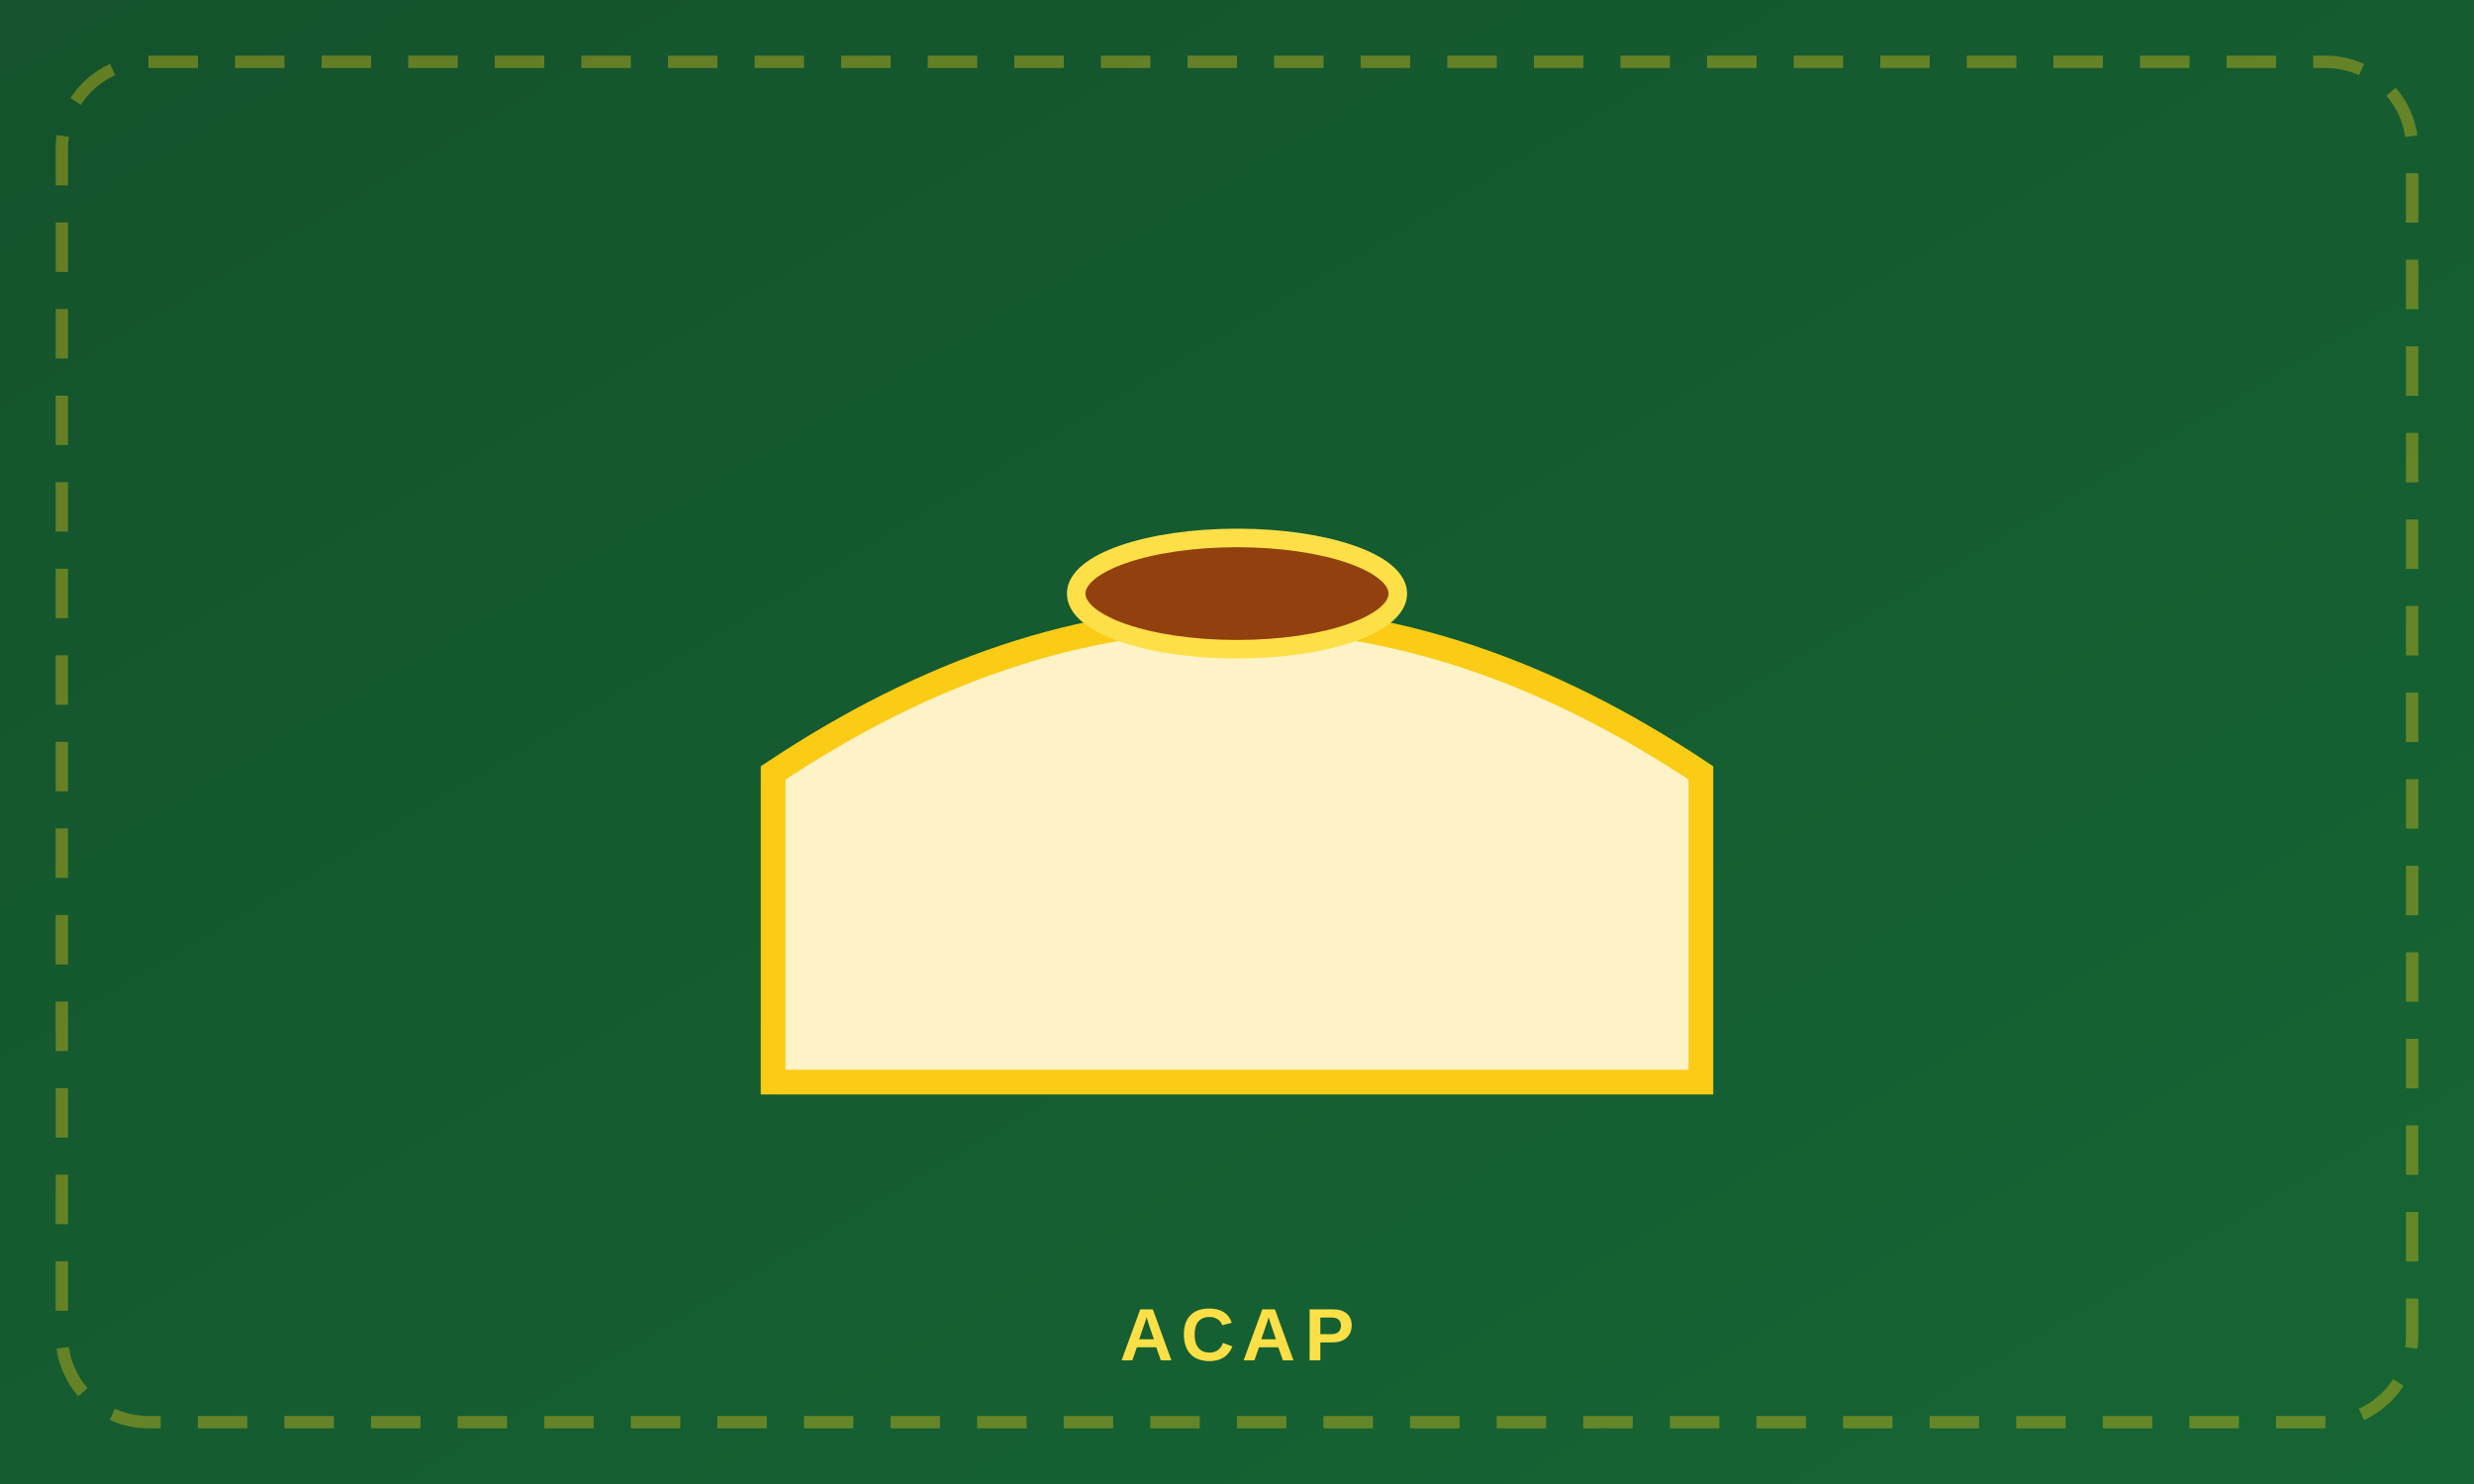
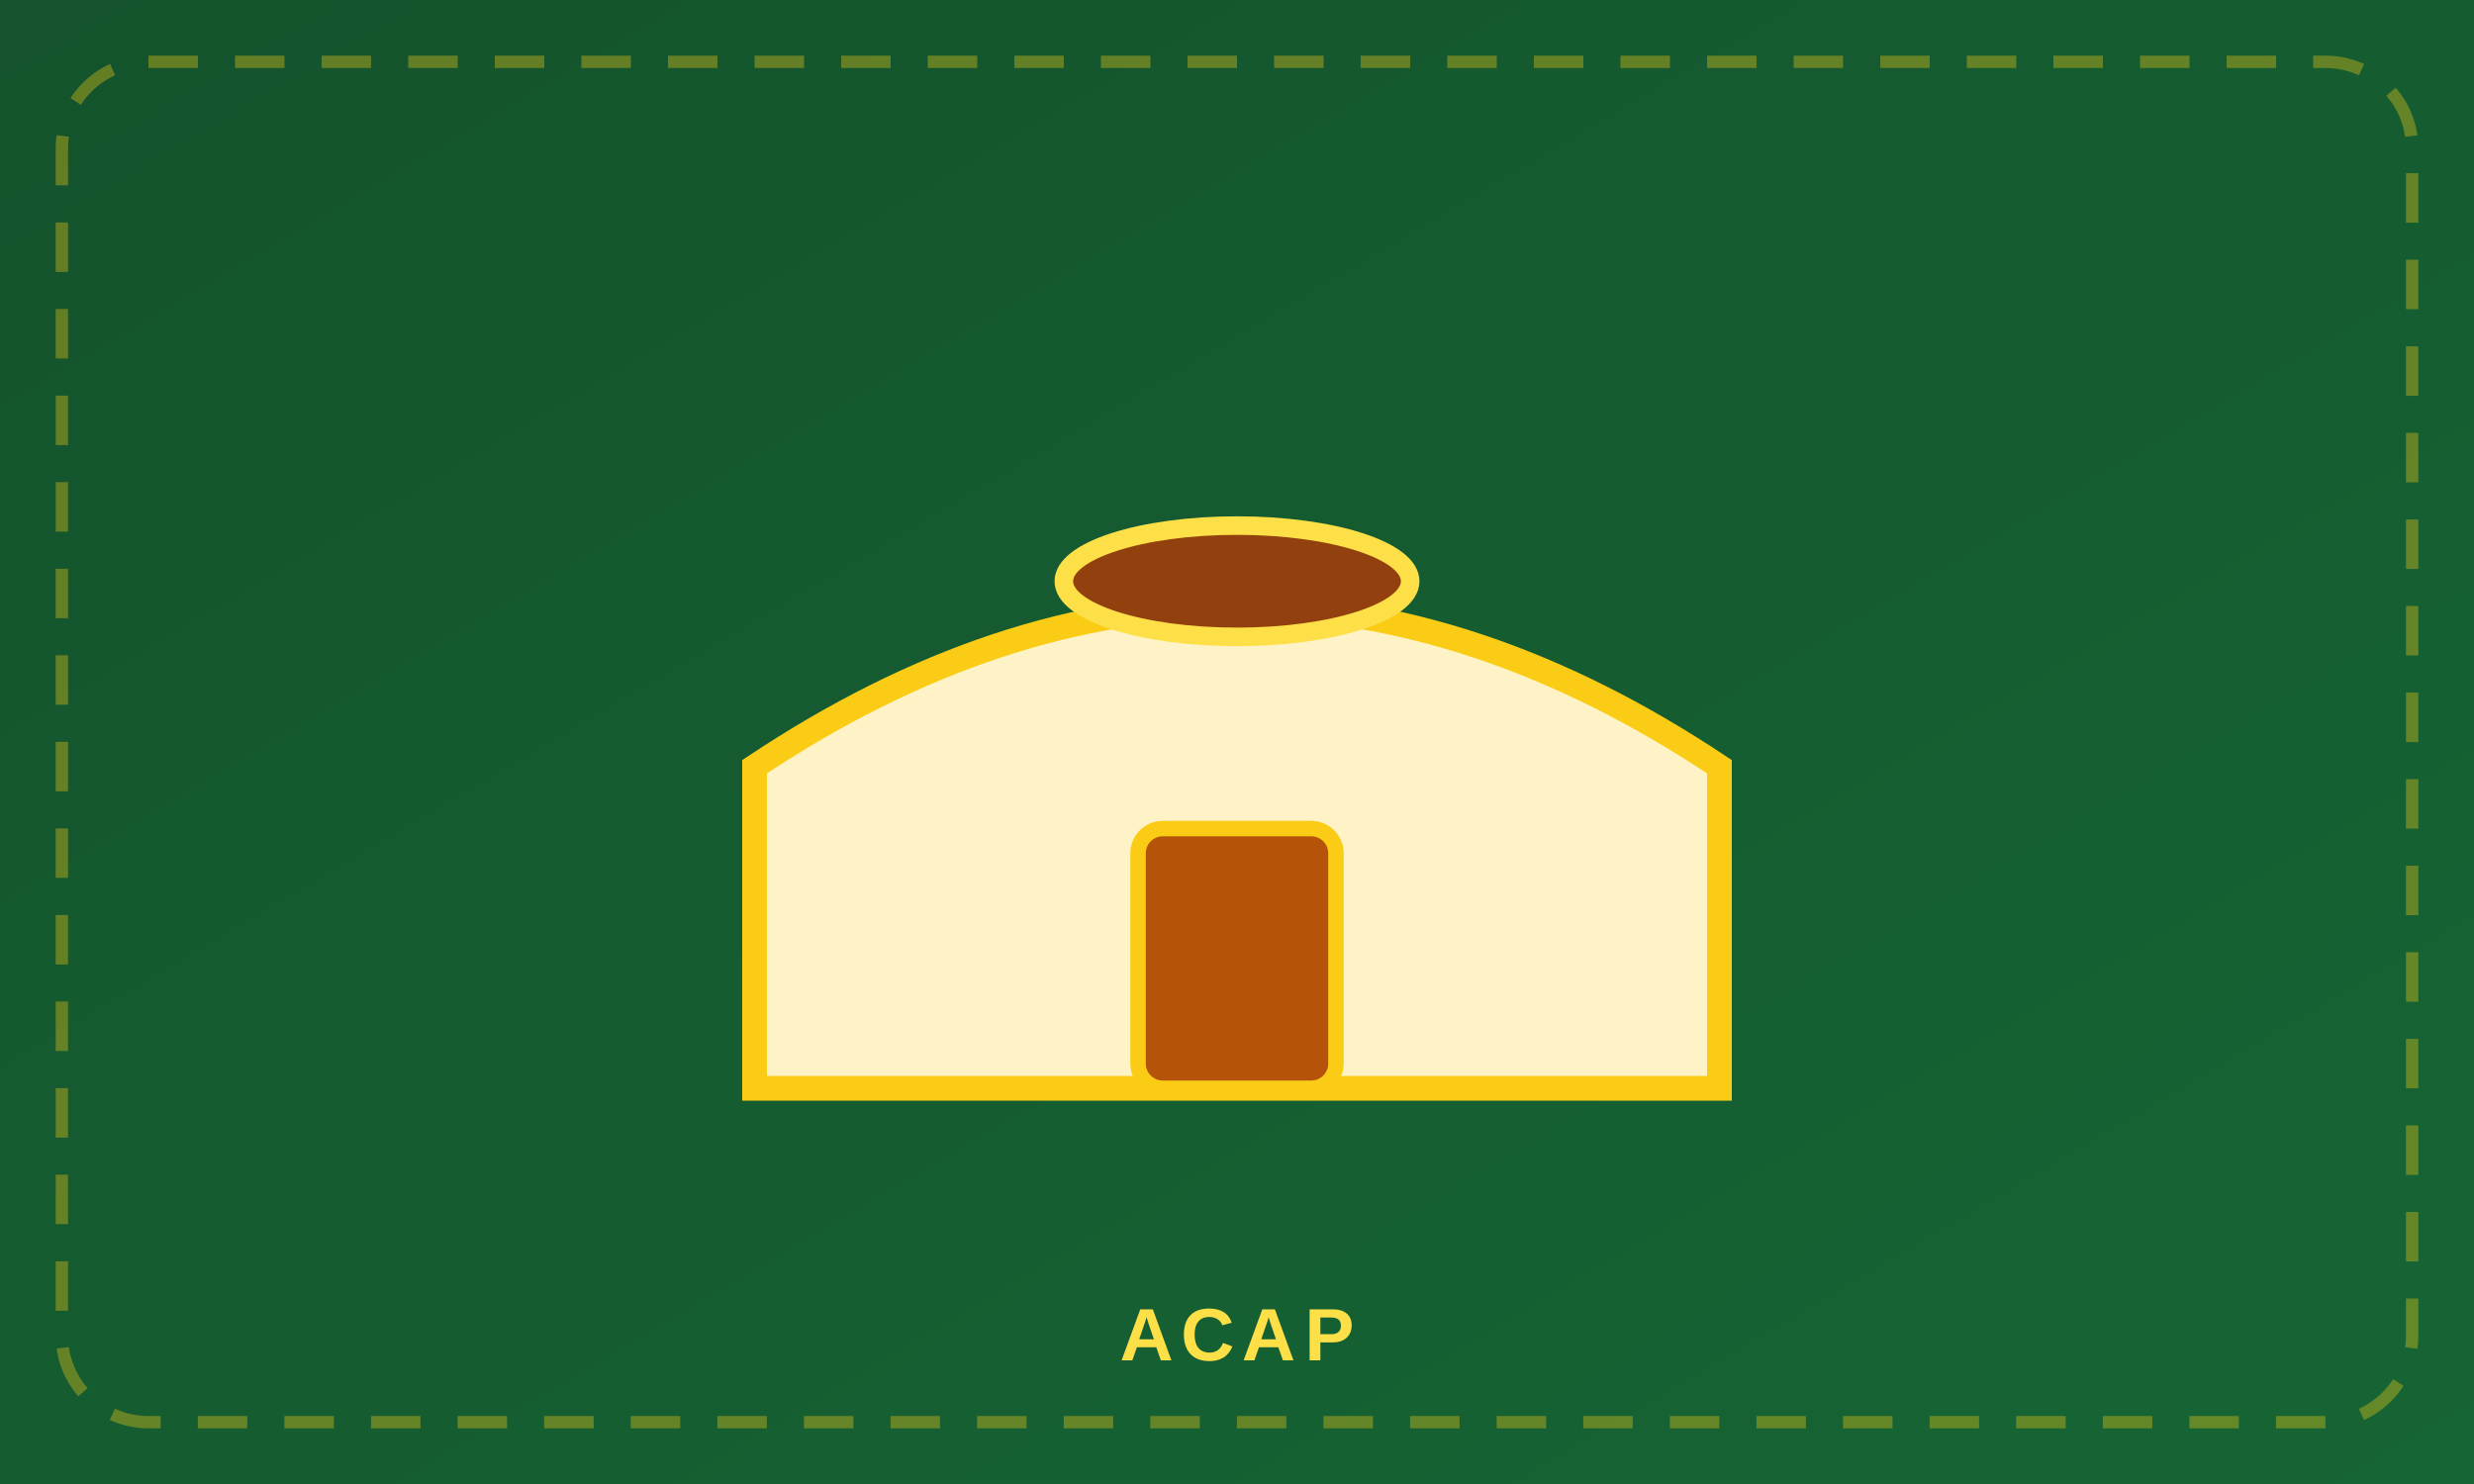
<svg xmlns="http://www.w3.org/2000/svg" viewBox="0 0 400 240" width="400" height="240">
  <defs>
    <linearGradient id="g_asar" x1="0" y1="0" x2="1" y2="1">
      <stop offset="0%" stop-color="#14532d" />
      <stop offset="100%" stop-color="#166534" />
    </linearGradient>
  </defs>
  <rect width="400" height="240" fill="url(#g_asar)" />
  <rect x="10" y="10" width="380" height="220" rx="14" fill="none" stroke="#facc15" stroke-opacity="0.35" stroke-width="2" stroke-dasharray="8 6" />
-   <path d="M125 175 L125 125 Q200 75 275 125 L275 175 Z" fill="#fef3c7" stroke="#facc15" stroke-width="4" />
-   <ellipse cx="200" cy="96" rx="26" ry="9" fill="#92400e" stroke="#fde047" stroke-width="3" />
+   <path d="M122 176 L122 124 Q200 72 278 124 L278 176 Z" fill="#fef3c7" stroke="#facc15" stroke-width="4" />
+   <ellipse cx="200" cy="94" rx="28" ry="9" fill="#92400e" stroke="#fde047" stroke-width="3" />
+   <rect x="184" y="134" width="32" height="42" rx="4" fill="#b45309" stroke="#facc15" stroke-width="2.5" />
  <text x="200" y="220" fill="#fde047" font-family="Arial, sans-serif" font-size="12" font-weight="bold" letter-spacing="1.5" text-anchor="middle">АСАР</text>
</svg>
